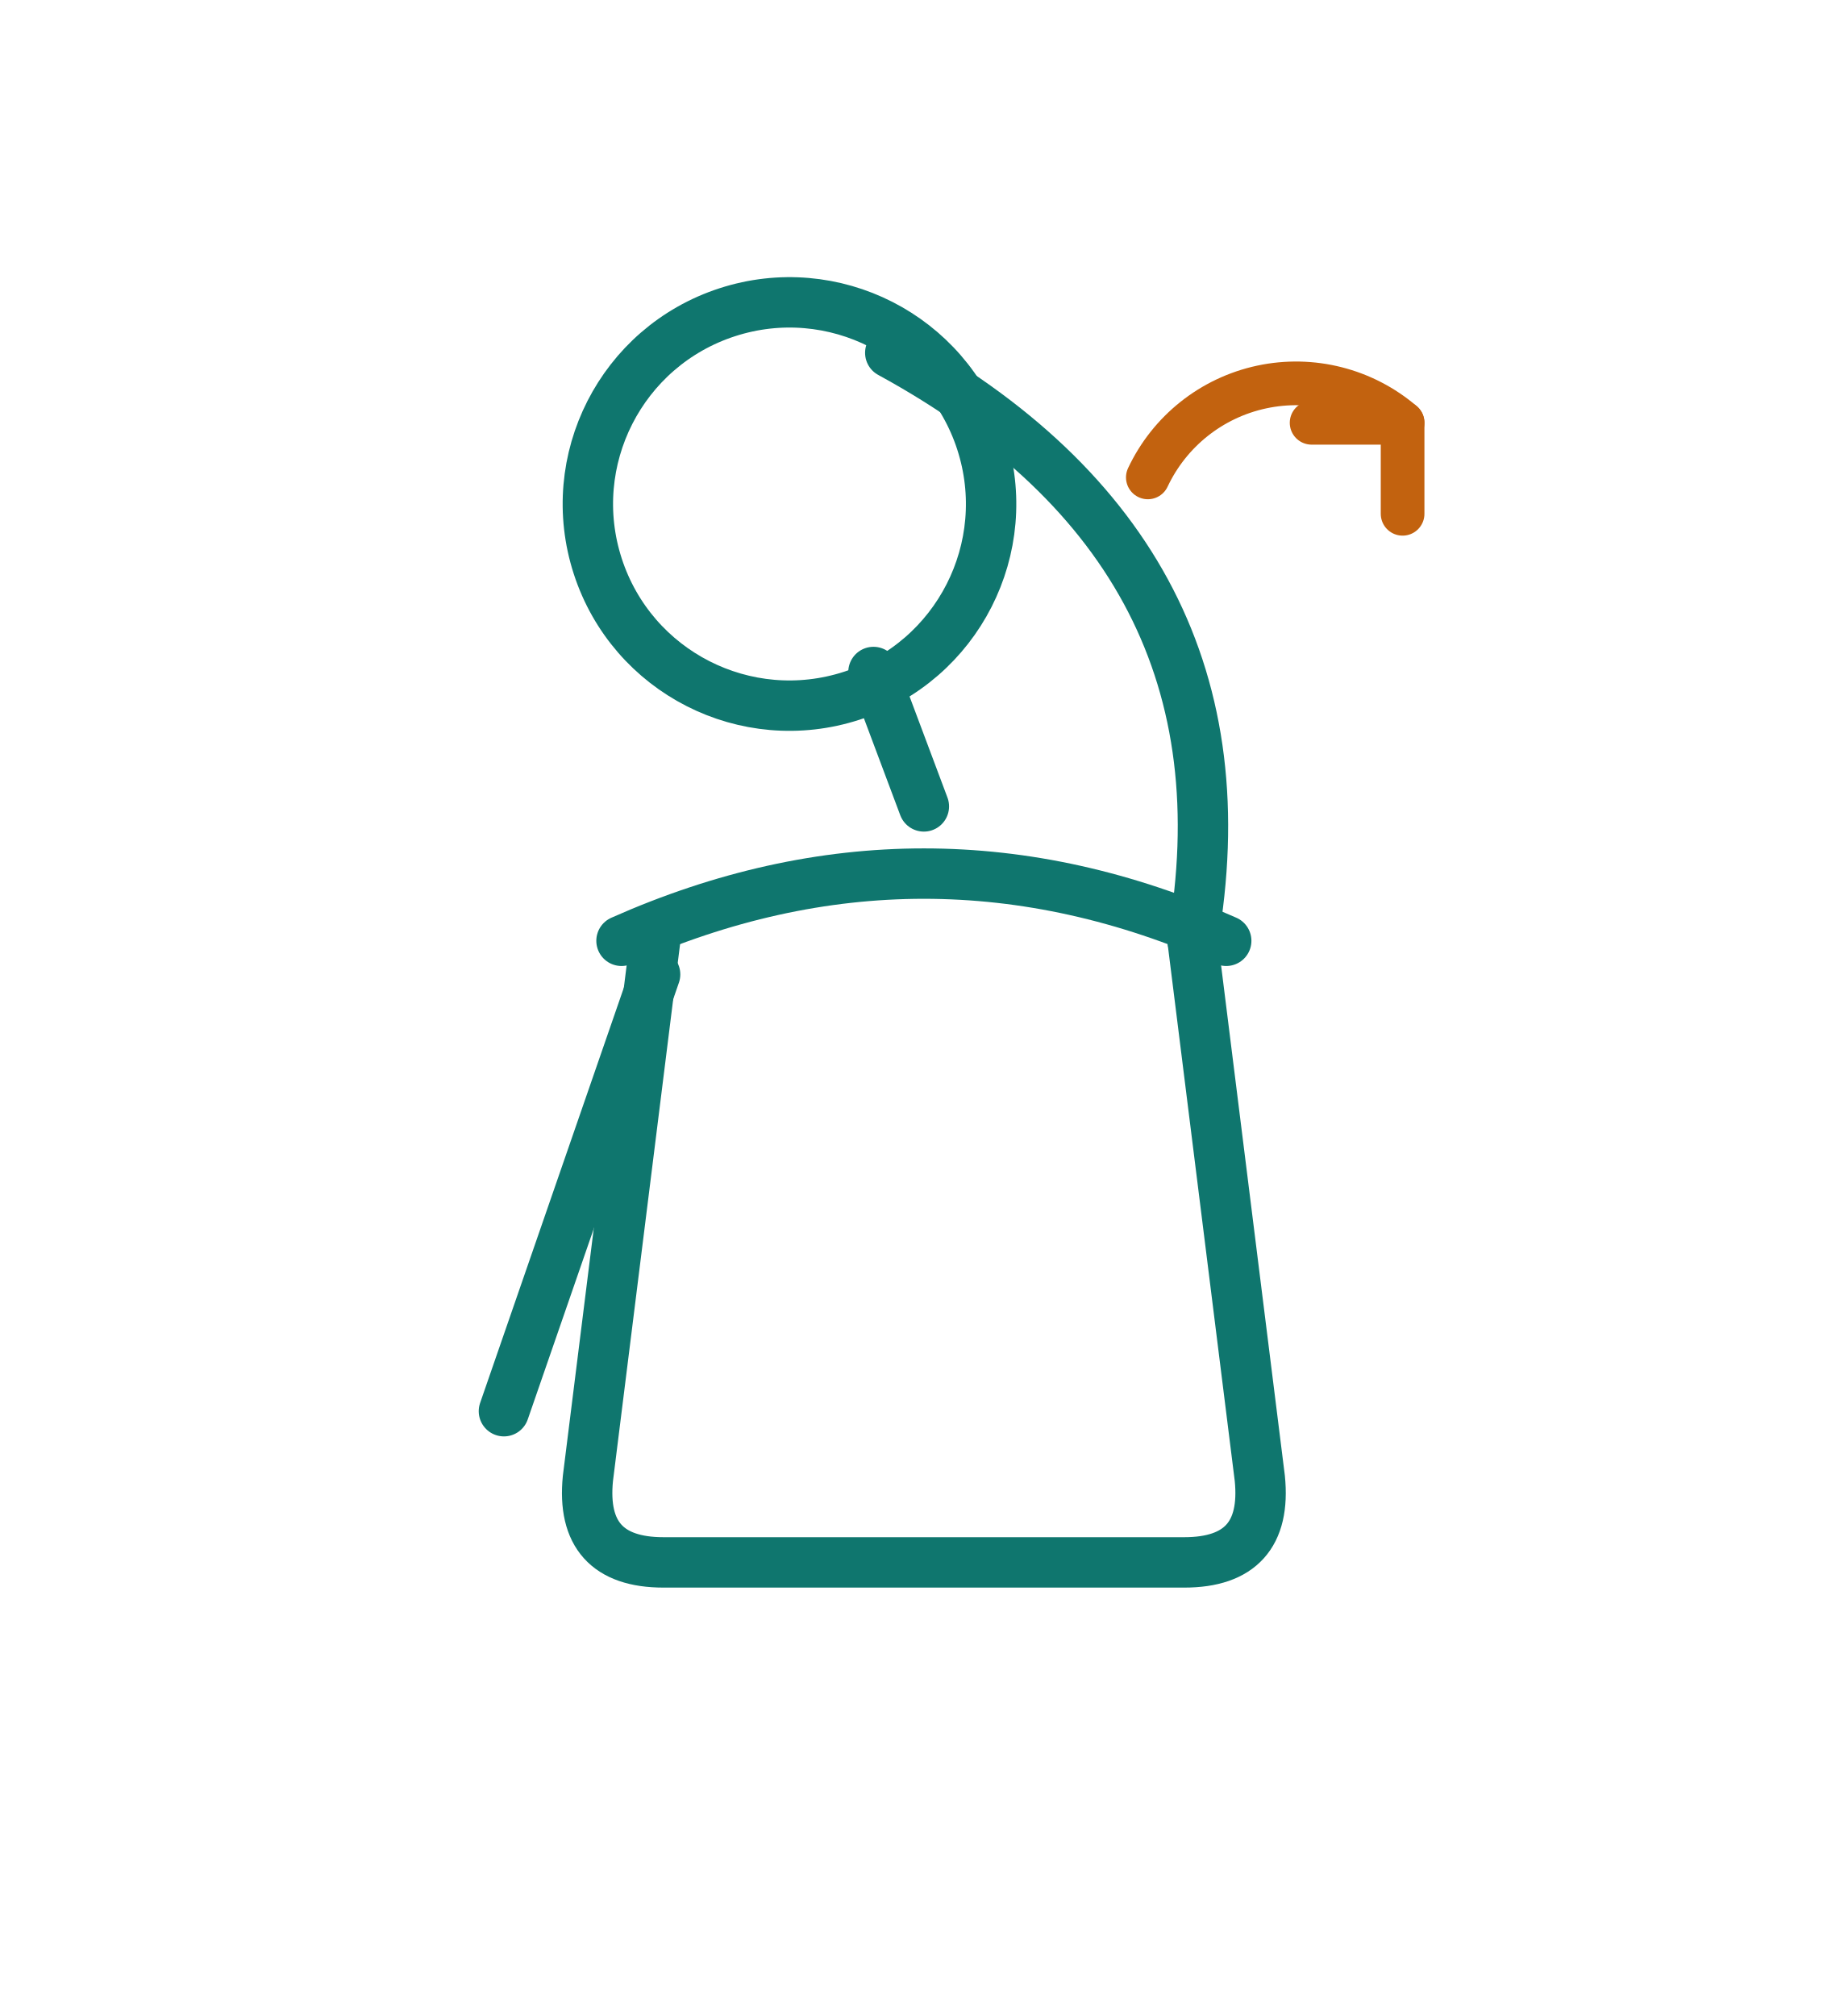
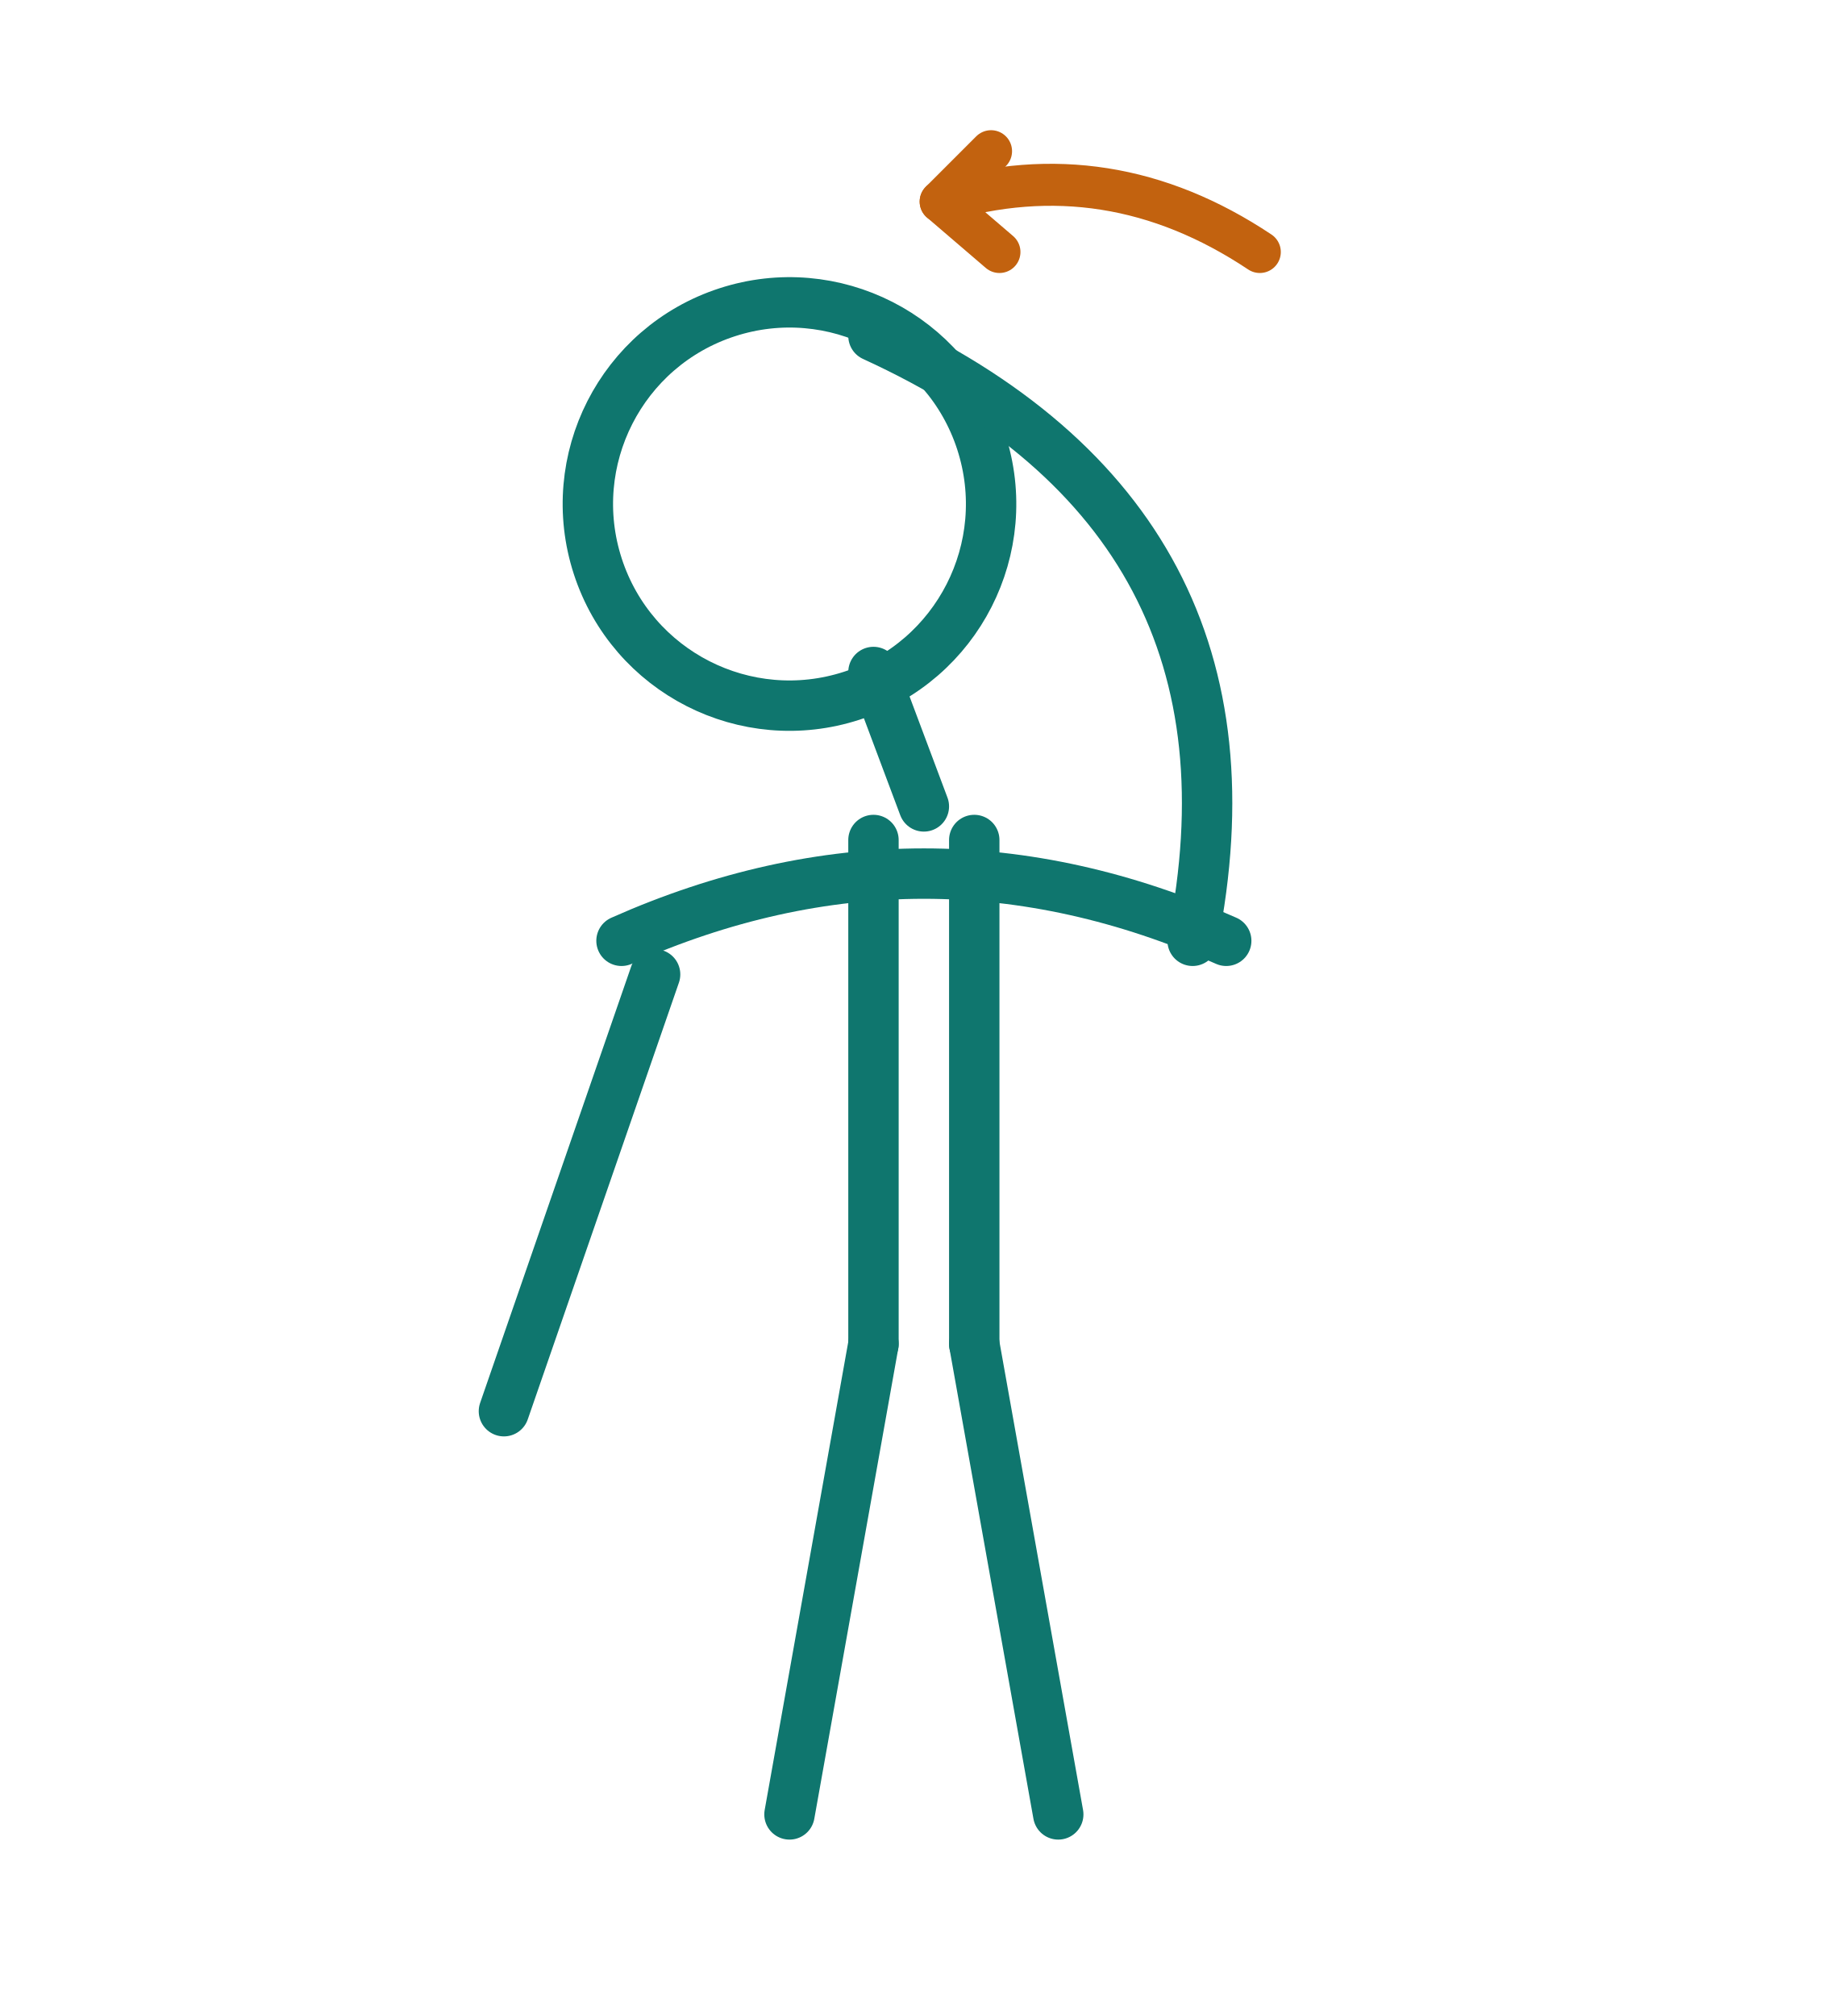
- <svg xmlns="http://www.w3.org/2000/svg" width="220" height="240" viewBox="0 0 220 240" fill="none">
-   <g stroke="#0f766e" stroke-width="6" stroke-linecap="round" stroke-linejoin="round">
+ <svg xmlns="http://www.w3.org/2000/svg" width="220" height="240" viewBox="0 0 220 240" fill="none" stroke-linecap="round" stroke-linejoin="round">
+   <g stroke="#0f766e" stroke-width="6" fill="none">
    <circle cx="94" cy="60" r="24" transform="rotate(-18 94 60)" />
    <path d="M104 80 L110 96" />
    <path d="M74 112 Q110 96 146 112" />
-     <path d="M78 112 L70 176 Q69 186 79 186 L141 186 Q151 186 150 176 L142 112" />
+     <path d="M104 100 L104 160 M116 100 L116 160" />
+     <path d="M104 160 L94 216 M116 160 L126 216" />
    <path d="M78 116 L60 168" />
-     <path d="M142 112 Q150 66 106 42" />
+     <path d="M142 112 Q152 62 104 40" />
  </g>
-   <svg x="128" y="20" width="52" height="52" viewBox="0 0 24 24" fill="none" stroke="#c2620f" stroke-width="2.4" stroke-linecap="round" stroke-linejoin="round">
-     <path d="M4 17a9 9 0 0 1 14-3" />
-     <path d="M18 19v-5h-5" />
-   </svg>
+   <g stroke="#c2620f" stroke-width="5" fill="none">
+     <path d="M150 30 Q132 18 112 24" />
+     <path d="M118 18 L112 24 L119 30" />
+   </g>
</svg>
